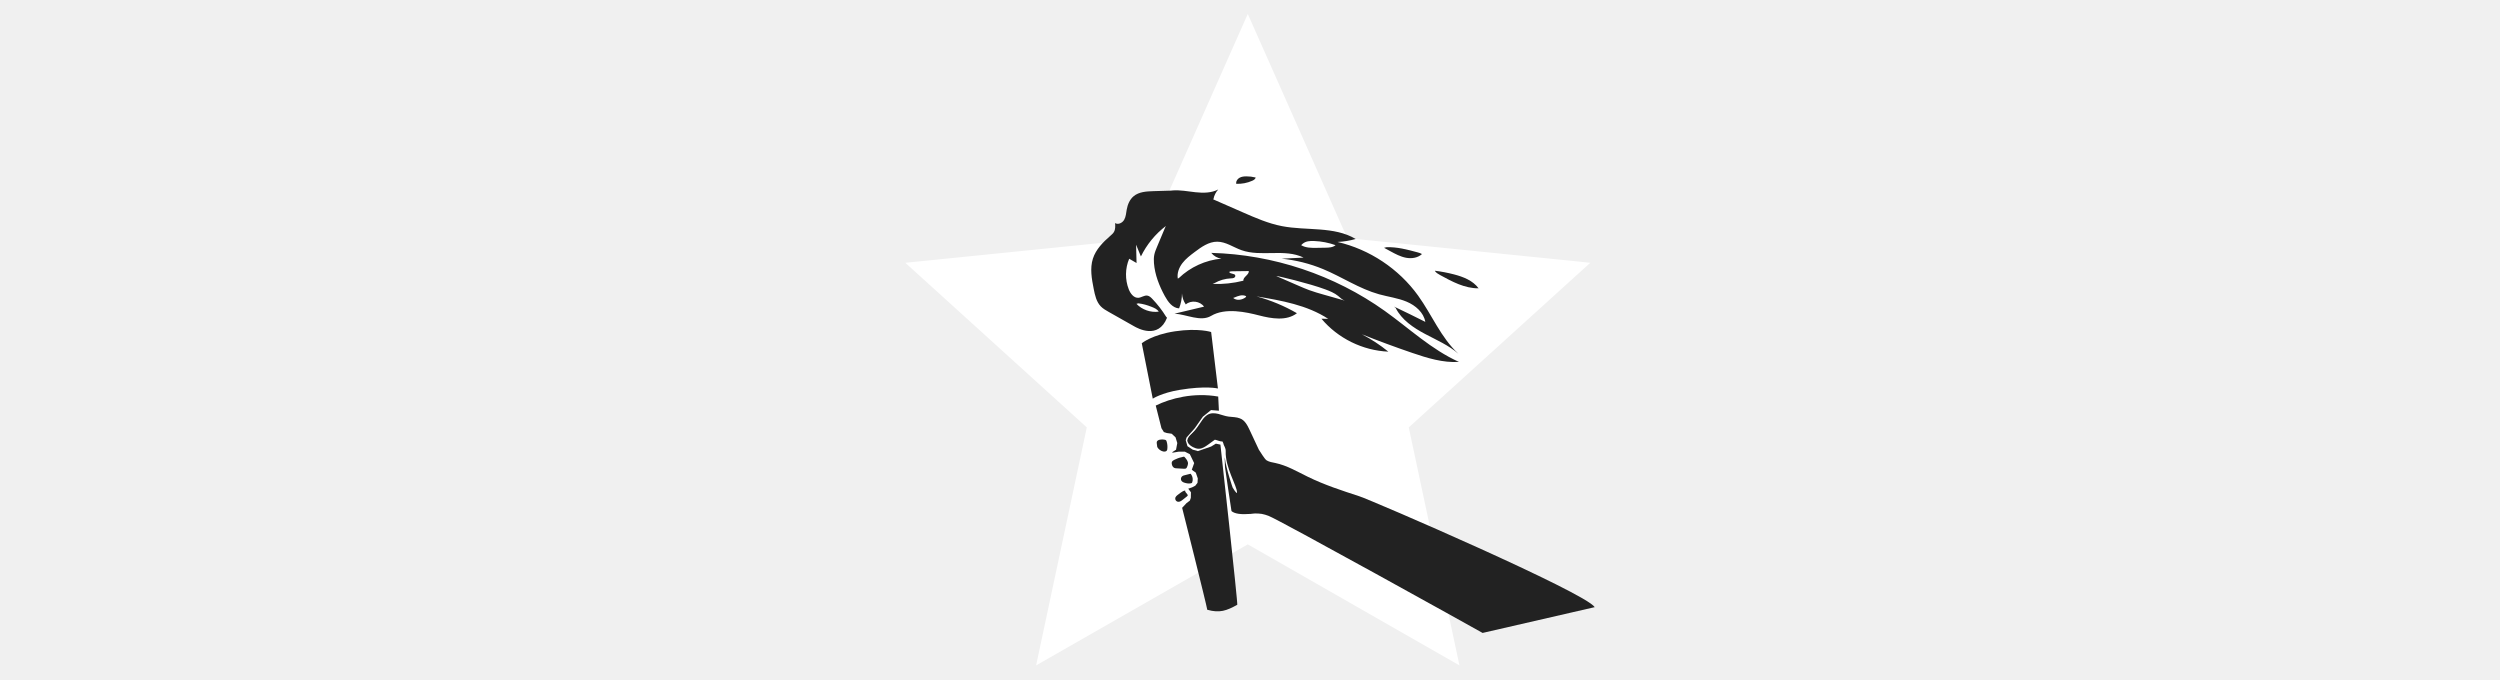
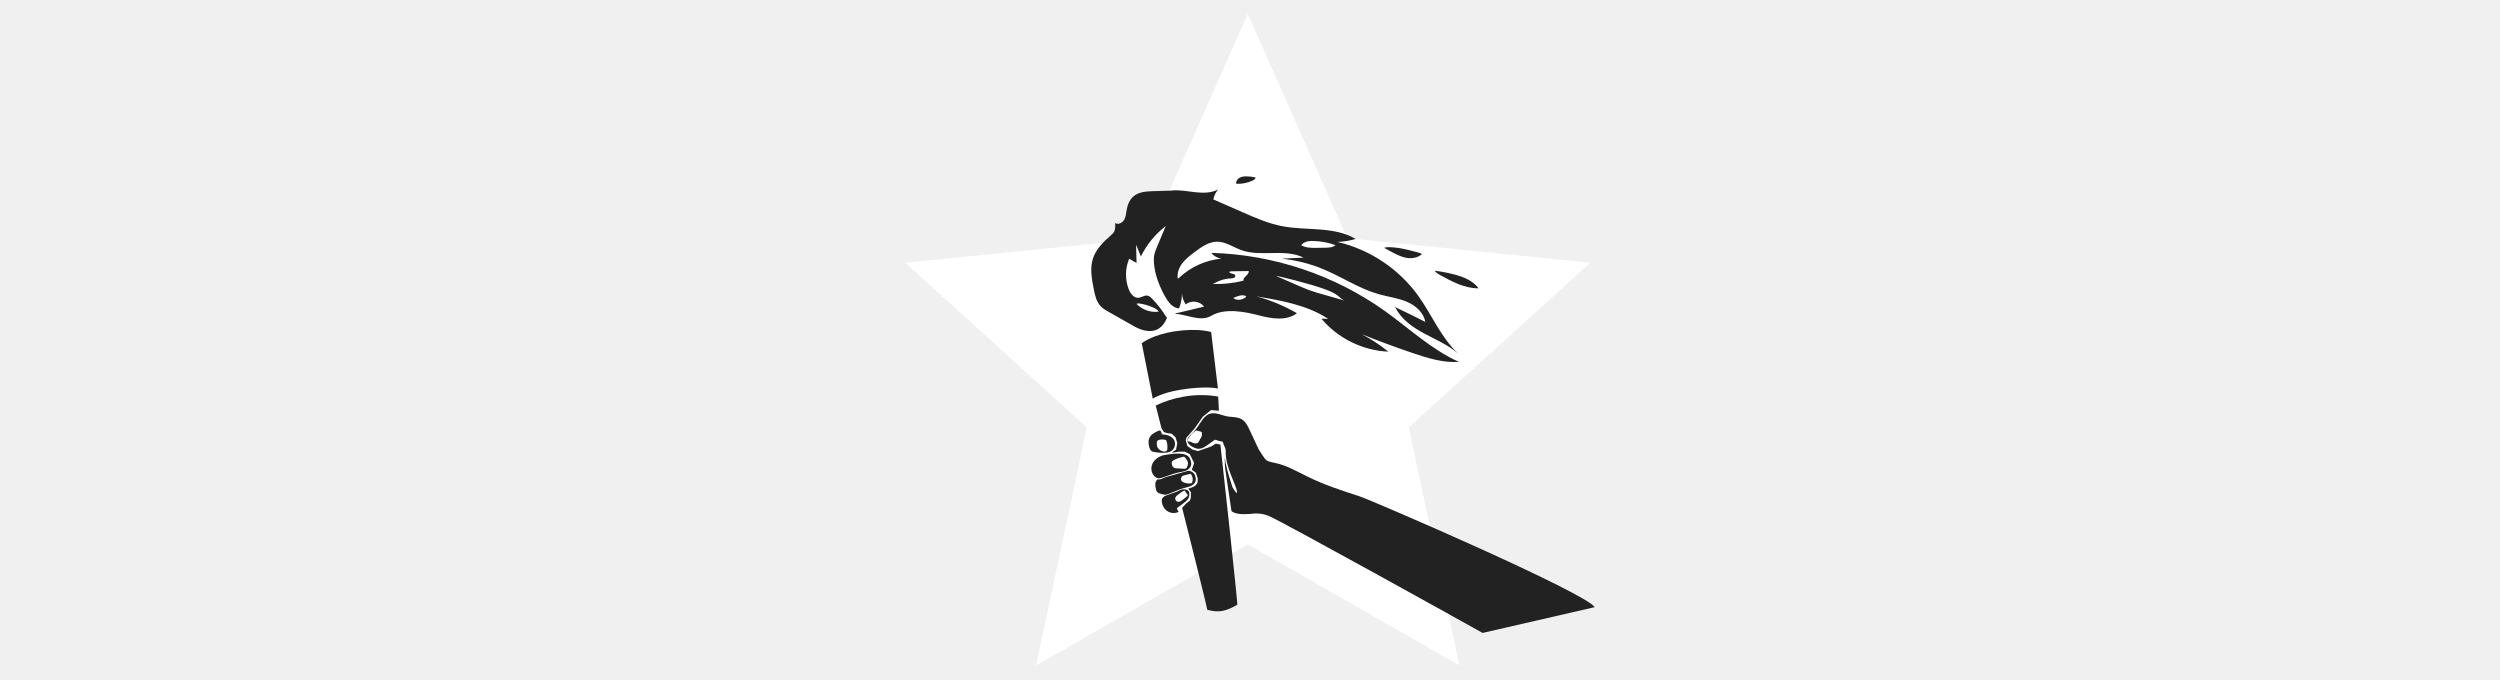
<svg xmlns="http://www.w3.org/2000/svg" width="920" height="250" viewBox="0 0 920 250" id="svg2" version="1.1">
  <defs id="defs4" />
  <g id="layer1" transform="translate(0,-802.3622)">
    <g id="estrella2" transform="matrix(0.0335473,0,0,0.0335473,333.1493,807.4977)" style="fill:#ffffff">
      <polygon style="fill:#ffffff" points="0,2729.5 2665.5,2459.3 3756.9,0 4848.3,2459.3 7513.8,2729.5 5522.8,4535.3 6078.8,7146 3756.9,5818.3 1435,7146 1991,4535.3 " id="polygon4139" />
    </g>
    <g id="linterna" transform="matrix(0.0335473,0,0,0.0335473,333.1493,807.4977)" style="fill:#222222">
      <g id="g4142" style="fill:#222222">
        <path style="fill:#222222" d="m 2747.3,4295.8 c 160.3,-79.3 415.6,-146.4 685.3,-98.7 0.1,11.5 7.6,155.2 7.6,155.2 l -86.5,-7.1 -89.7,72.4 -88.1,125.9 -91,103.3 -8.7,28.9 19,66 57.9,38 56.7,15.7 145.5,-50.4 51.4,-31.4 50,10.5 c 0,0 193.6,1752.3 184.9,1757.1 -117.9,65.1 -192.4,92.9 -329.1,54.6 -9,-60.9 -275.7,-1118.4 -275.7,-1118.4 l 48.8,-52 36.1,-27.2 10.4,-30 1.2,-61.3 -29.5,-39.2 43,-15 34.7,-18 24,-31.8 3,-47.8 -21.8,-63.7 -28.4,-19.8 -15.4,-12.2 25.8,-72.3 -47.2,-97.4 -54.2,-28 -68.9,0 -67.6,11.3 -1.7,-6.4 40.8,-26.4 13.7,-73 -19.1,-63 -42.5,-39.4 -53.4,-7.9 -32,-10.4 -26.5,-42.1 -62.8,-248.6 z" id="path4144" />
      </g>
      <path style="fill:#222222" d="m 3429.4,4108.5 c 0,0 -132.5,-32.7 -420.9,15.4 -198.9,33.2 -293.9,96.2 -293.9,96.2 L 2594,3612.2 c 0,0 111.7,-93.2 364.5,-131 256.6,-38.4 401.8,8.1 396.6,8.7 l 74.3,618.6 z" id="path4146" />
    </g>
    <g id="fuego" transform="matrix(0.0335473,0,0,0.0335473,333.1493,807.4977)" style="fill:#222222">
      <path style="fill:#222222" d="m 3629.1,1855.2 c -0.4,-24.9 17.2,-47.6 39.2,-59.3 22,-11.7 47.7,-14.3 72.7,-14.4 34.6,-0.1 69.1,4.2 102.6,12.7 -3.5,17.4 -20.8,27.9 -37,35.2 -55,24.8 -115.9,36.5 -176.2,33.8 l -1.3,-8 z" id="path4149" />
      <path style="fill:#222222" d="m 5279,2558.9 c 115.5,-4.5 229.2,26.1 340.8,56.4 16.6,4.5 33.5,9.2 48.1,18.3 -45.5,42.4 -113.9,52.3 -175,40.8 -61.1,-11.5 -116.9,-41.6 -171.5,-71.3 -22.7,-12.3 -45.4,-24.7 -68.1,-37 7.9,-6.8 15.6,-2.9 21.4,-6.3 l 4.3,-0.9 z" id="path4151" />
      <path style="fill:#222222" d="m 5810.2,2816.9 c 70.3,8.7 139.9,22.1 208.4,39.9 102.1,26.6 207.7,67.6 270.1,152.8 -150.8,1.8 -290.5,-73 -422.6,-145.8 -21,-11.6 -42.8,-23.9 -56,-43.9 l 0.1,-3 z" id="path4153" />
      <g id="g4155" style="fill:#222222">
        <g id="g4157" style="fill:#222222">
          <path style="fill:#222222" d="m 3356.3,2620.9 c 27,34.4 67.8,57.6 111.2,63.2 -173.7,16 -341.2,92.5 -467,213.3 l -11.6,5 c -9.7,-59.8 14.1,-121.1 50.9,-169.1 36.8,-48 85.8,-85.1 134.2,-121.5 73.8,-55.6 154.7,-113.6 247.1,-113.6 94.6,0.1 176.8,61 265.9,92.7 217.5,77.5 474.8,-20 682.1,81.8 -80.3,3.9 -160.6,7.8 -241,11.8 155.7,15.5 309,54 453.6,113.8 208.1,86.1 398.3,216.3 615.3,276.7 100.9,28.1 206.6,40.8 303.2,81.5 96.5,40.7 186.4,118.2 204.2,221.4 -113.8,-57.5 -228.3,-113.6 -343.6,-168.2 l 18,14.5 c 65.5,131.3 194.6,218 324.2,286.7 125.2,66.4 258.4,123.3 364.4,216.9 -190.9,-175 -290.6,-427.5 -442.2,-638.2 -211.4,-293.7 -531.9,-507 -884.5,-588.6 67.6,-3 134.8,-13.9 199.9,-32.5 -237.1,-141.5 -537.9,-88.5 -809,-141 -149.6,-29 -290.5,-90.5 -430,-151.7 -108,-47.3 -216.1,-94.7 -324.1,-142 l 3.2,-4.6 c 7.5,-38.5 25.8,-74.9 52.2,-103.9 -75.6,39.4 -165.4,39.5 -250.2,30.3 -84.8,-9.2 -169.6,-26.7 -254.6,-19.2 l -11.7,1.5 c -64.9,2 -129.8,3.9 -194.7,5.9 -76.2,2.3 -158.6,6.9 -217,55.7 -42.6,35.6 -65.6,90.2 -75.5,144.9 -7,38.7 -8.8,79.8 -28.5,113.9 -19.8,34.1 -66.4,57.1 -99.3,35.4 2.3,33.1 4.1,68.5 -12.4,97.3 -9.7,16.9 -24.9,29.8 -39.6,42.6 -80.4,69.7 -158.9,149 -191.4,250.3 -34.2,106.5 -12.9,221.9 8.7,331.7 13.5,68.8 29.1,141.7 77.9,192.2 24.4,25.3 55.5,42.9 86.1,60.3 93.6,52.9 187.3,105.9 280.9,158.8 34.1,19.3 263.6,148.6 359.4,-94.4 l -9.9,-11 c -43.5,-70.7 -94.6,-136.7 -152.1,-196.6 -15.2,-15.8 -32.3,-32 -54,-35.4 -33.6,-5.3 -64.3,21.8 -98.2,24.1 -50.3,3.4 -87.3,-46.4 -105.6,-93.3 -41.7,-106.7 -40,-229.6 4.7,-335.1 27,15.6 54,31.3 80.9,46.9 -1.7,-66.9 -3.4,-133.9 -5.1,-200.8 17.5,43 35.1,86 52.8,128.9 63.6,-130.8 158.3,-246.4 274.1,-334.5 l -7.5,15.1 c -30.2,72 -60.4,144 -90.6,216 -11.6,27.7 -23.3,55.7 -29.2,85.1 -6,29.9 -5.9,60.6 -3.6,91 9.7,127.8 58.1,250 119.6,362.4 34.5,63 84.2,130.6 156,134.4 20.8,-52.1 31.7,-108.2 31.8,-164.4 2.3,43.2 16.9,85.7 41.8,121.1 57.2,-49.4 156.2,-37.3 199.9,24.4 -107.8,25.6 -215.6,51.3 -323.4,76.9 133.8,8 286.3,92.7 401.5,24.1 155.4,-92.7 386,-41 525.4,-5 139.4,36 301.5,63.4 415.8,-24.1 -139.1,-80.3 -288.6,-142.5 -443.6,-184.6 273.1,45.7 555,94.7 786.6,246.4 -24.7,-0.5 -49.5,-0.9 -74.2,-1.4 180.3,215.1 453.4,349.5 733.8,361.2 -90,-73.1 -187.5,-137 -290.4,-190.5 182.2,72.7 366.3,140.7 552,204.1 165.8,56.6 337.8,110.2 512.7,98.9 -300.8,-135 -545,-367.5 -813.3,-559.1 C 4706.8,2863.2 4034.9,2638.4 3356.3,2620.9 Z M 4358.4,2521 c 35.3,-29.7 80,-32.1 126.6,-30.3 80,3.1 159.5,18.6 234.9,45.6 -29.7,25.3 -72.2,27.2 -111.2,27.8 -31.6,0.5 -63.3,1 -94.9,1.6 -58.8,1 -121.2,1 -171.6,-29.4 l 16.2,-15.3 z m -1803.1,653.4 c 53.6,6 96.3,18.7 146.5,38.5 29.8,11.8 61.8,25.3 78.4,52.7 -88.8,12.1 -182.6,-20.7 -244.5,-85.6 l 19.6,-5.6 z M 3738.6,3102 c -0.5,2 -2.2,3.5 -3.8,4.8 -39.2,31.3 -100.6,41.5 -138.3,8.4 l 16.1,-5.6 c 37.6,-16.2 80.2,-32.5 118.2,-17.2 4.2,1.7 9,5.2 7.8,9.6 z m -30.3,-175.8 c -110.2,27.7 -224.4,39.8 -338,35.7 l 20.4,-8.7 c 55.2,-31.8 118.1,-50.1 181.8,-52.7 10.9,-0.4 22.1,-0.5 32,-5.2 9.9,-4.7 17.8,-15.3 15.4,-25.9 -6.1,-26.8 -58.1,-13.6 -66.8,-39.6 11.4,-6.6 25.3,-6.9 38.4,-7.1 58.9,-0.8 117.7,-1.5 176.6,-2.3 3.9,41.8 -64,64 -59.8,105.8 z m 880.3,152.5 c -53.2,-15.1 -106.5,-30.2 -158.5,-49.4 -38.3,-14.1 -75.7,-30.4 -113.2,-46.6 -82.7,-35.9 -165.4,-71.8 -248.1,-107.8 -0.1,-6.4 364.8,81.5 538.2,146.3 49.5,18.5 99.5,38.6 140.6,71.8 23.5,19 44.9,42.6 73.7,51.7 -77.4,-22 -155,-44 -232.7,-66 z" id="path4159" />
        </g>
        <g id="g4161" style="fill:#222222">
          <path style="fill:#222222" d="m 6067.4,3727.8 c 3.6,3.3 7.3,6.7 11,9.9 -3.6,-3.3 -7.3,-6.6 -11,-9.9 z" id="path4163" />
        </g>
      </g>
    </g>
    <path id="path4166" d="M 488,914.554" style="fill:none" />
    <path id="path4168" d="M 355.787,942.881" style="fill:none" />
-     <g id="g4170" transform="matrix(0.0335473,0,0,0.0335473,333.1493,807.4977)">
-       <path id="path4172" d="m 2735.1,4609.8 c 16.8,0.4 33.6,0.7 50.4,1.1 29.3,0.6 58.9,1.3 87.2,8.9 28.3,7.6 55.6,22.9 71.8,47.3 25.9,39 15,97.7 -23.1,124.8 -25.7,18.3 -58.9,22 -90.5,22.3 -40.9,0.3 -81.9,-4.3 -121.8,-13.6 -20.5,-11.2 -29.9,-35.3 -35.2,-58.1 -7.3,-31.4 -9.4,-65.7 4.8,-94.7 18.4,-37.6 59.4,-57.6 97.4,-75 5.2,-2.4 10.9,-4.8 16.5,-3.6 17.1,3.6 13.3,32.5 28.1,41.9 l -85.6,-1.3 z" style="fill:#ffffff" />
-     </g>
-     <g id="g4174" transform="matrix(0.0335473,0,0,0.0335473,333.1493,807.4977)">
-       <path id="path4176" d="m 2799.3,4852.4 c -45.2,18.6 -83.9,56.6 -96.2,103.9 -12.3,47.4 5.8,103 47.6,128.5 6.9,4.2 14.3,7.6 22.3,8.8 10.6,1.6 21.3,-0.8 31.6,-3.5 64,-16.6 124.3,-46.1 188.9,-60 28.7,-6.2 58.4,-9.3 85.5,-20.8 27.1,-11.5 51.9,-33.6 56.6,-62.6 2.4,-14.3 -0.3,-29 -4.1,-42.9 -4.2,-15.5 -10,-30.9 -20.2,-43.3 -17.7,-21.3 -46,-30.5 -73.4,-34.7 -56.5,-8.6 -114,0.1 -170.5,8.8 -22.7,3.5 -45.8,7.1 -66.6,16.8" style="fill:#ffffff" />
-     </g>
-     <g id="g4178" transform="matrix(0.0335473,0,0,0.0335473,333.1493,807.4977)">
-       <path id="path4180" d="m 2765.6,5106.8 c -13.4,10.3 -20.6,27 -22.6,43.8 -2,16.7 0.6,33.7 3.6,50.3 3,16.5 6.9,34 19,45.5 9.1,8.6 21.4,12.6 33.4,16.4 20,6.3 40.7,12.7 61.5,10 12.2,-1.6 23.7,-6.3 35.1,-10.9 17,-6.9 34.1,-13.9 51.1,-20.8 40.1,-16.3 80.4,-32.7 122.2,-43.9 22.7,-6.1 46,-10.8 67.2,-21 21.2,-10.2 40.4,-27.1 47.3,-49.6 3.4,-11.1 3.5,-23 2.2,-34.6 -2.7,-24.5 -12.7,-49.4 -32.7,-63.8 -8.2,-5.9 -17.6,-9.7 -26.9,-13.5 -4.8,-1.9 -9.7,-3.9 -14.8,-4.1 -4.4,-0.1 -8.6,1.1 -12.8,2.2 -71.8,20.1 -143.7,40.2 -215.5,60.3 -12.6,3.5 -25.1,7 -37.2,11.9 -26.2,10.6 -53.3,27.8 -80.4,20 l 0.3,1.8 z" style="fill:#ffffff" />
-     </g>
-     <g id="g4182" transform="matrix(0.0335473,0,0,0.0335473,333.1493,807.4977)">
-       <path id="path4184" d="m 2829.8,5302.2 c -14.3,8.3 -17.5,27.6 -16.4,44.2 3,42.9 26,84.5 62.1,107.9 36.1,23.4 84.7,27.2 123.1,7.7 -8.6,-12.5 -15.3,-26.2 -20.1,-40.6 26.5,-19.3 53,-38.6 79,-58.5 15.5,-11.9 31,-24.2 42,-40.3 11.3,-16.6 17.3,-36.7 16.8,-56.8 -0.3,-13.9 -4.3,-28.7 -14.7,-37.9 -6.2,-5.5 -14.1,-8.6 -22,-10.6 -20.5,-5.2 -42.7,-3.6 -62.2,4.4 -10.9,4.5 -21,10.8 -31.8,15.8 -10.9,5 -22.5,8.5 -34,12.2 -29.5,9.5 -58.4,20.4 -87.4,31.3 -12.5,4.7 -25.7,9.9 -33.9,20.5" style="fill:#ffffff" />
+     <g id="g4171">
+       <g style="fill:#222222" transform="matrix(0.0335473,0,0,0.0335473,333.1493,807.4977)" id="g4170">
+         <path style="fill:#222222" d="m 2735.1,4609.8 c 16.8,0.4 33.6,0.7 50.4,1.1 29.3,0.6 58.9,1.3 87.2,8.9 28.3,7.6 55.6,22.9 71.8,47.3 25.9,39 15,97.7 -23.1,124.8 -25.7,18.3 -58.9,22 -90.5,22.3 -40.9,0.3 -81.9,-4.3 -121.8,-13.6 -20.5,-11.2 -29.9,-35.3 -35.2,-58.1 -7.3,-31.4 -9.4,-65.7 4.8,-94.7 18.4,-37.6 59.4,-57.6 97.4,-75 5.2,-2.4 10.9,-4.8 16.5,-3.6 17.1,3.6 13.3,32.5 28.1,41.9 l -85.6,-1.3 z" id="path4172" />
+       </g>
+       <g style="fill:#222222" transform="matrix(0.0335473,0,0,0.0335473,333.1493,807.4977)" id="g4174">
+         <path style="fill:#222222" d="m 2799.3,4852.4 c -45.2,18.6 -83.9,56.6 -96.2,103.9 -12.3,47.4 5.8,103 47.6,128.5 6.9,4.2 14.3,7.6 22.3,8.8 10.6,1.6 21.3,-0.8 31.6,-3.5 64,-16.6 124.3,-46.1 188.9,-60 28.7,-6.2 58.4,-9.3 85.5,-20.8 27.1,-11.5 51.9,-33.6 56.6,-62.6 2.4,-14.3 -0.3,-29 -4.1,-42.9 -4.2,-15.5 -10,-30.9 -20.2,-43.3 -17.7,-21.3 -46,-30.5 -73.4,-34.7 -56.5,-8.6 -114,0.1 -170.5,8.8 -22.7,3.5 -45.8,7.1 -66.6,16.8" id="path4176" />
+       </g>
+       <g style="fill:#222222" transform="matrix(0.0335473,0,0,0.0335473,333.1493,807.4977)" id="g4178">
+         <path style="fill:#222222" d="m 2765.6,5106.8 c -13.4,10.3 -20.6,27 -22.6,43.8 -2,16.7 0.6,33.7 3.6,50.3 3,16.5 6.9,34 19,45.5 9.1,8.6 21.4,12.6 33.4,16.4 20,6.3 40.7,12.7 61.5,10 12.2,-1.6 23.7,-6.3 35.1,-10.9 17,-6.9 34.1,-13.9 51.1,-20.8 40.1,-16.3 80.4,-32.7 122.2,-43.9 22.7,-6.1 46,-10.8 67.2,-21 21.2,-10.2 40.4,-27.1 47.3,-49.6 3.4,-11.1 3.5,-23 2.2,-34.6 -2.7,-24.5 -12.7,-49.4 -32.7,-63.8 -8.2,-5.9 -17.6,-9.7 -26.9,-13.5 -4.8,-1.9 -9.7,-3.9 -14.8,-4.1 -4.4,-0.1 -8.6,1.1 -12.8,2.2 -71.8,20.1 -143.7,40.2 -215.5,60.3 -12.6,3.5 -25.1,7 -37.2,11.9 -26.2,10.6 -53.3,27.8 -80.4,20 l 0.3,1.8 z" id="path4180" />
+       </g>
+       <g style="fill:#222222" transform="matrix(0.0335473,0,0,0.0335473,333.1493,807.4977)" id="g4182">
+         <path style="fill:#222222" d="m 2829.8,5302.2 c -14.3,8.3 -17.5,27.6 -16.4,44.2 3,42.9 26,84.5 62.1,107.9 36.1,23.4 84.7,27.2 123.1,7.7 -8.6,-12.5 -15.3,-26.2 -20.1,-40.6 26.5,-19.3 53,-38.6 79,-58.5 15.5,-11.9 31,-24.2 42,-40.3 11.3,-16.6 17.3,-36.7 16.8,-56.8 -0.3,-13.9 -4.3,-28.7 -14.7,-37.9 -6.2,-5.5 -14.1,-8.6 -22,-10.6 -20.5,-5.2 -42.7,-3.6 -62.2,4.4 -10.9,4.5 -21,10.8 -31.8,15.8 -10.9,5 -22.5,8.5 -34,12.2 -29.5,9.5 -58.4,20.4 -87.4,31.3 -12.5,4.7 -25.7,9.9 -33.9,20.5" id="path4184" />
+       </g>
    </g>
    <g id="g4202" transform="matrix(0.0335473,0,0,0.0335473,333.1493,807.4977)" style="fill:#222222">
      <path id="path4204" d="m 4980.3,5290.6 c -190,-61.9 -380.8,-124.1 -560.5,-211.6 -117.8,-57.4 -232.6,-126.3 -360.9,-153.2 -32.2,-6.8 -65.9,-11.1 -94,-28.1 -24.8,-15 -65.8,-89.3 -83.1,-112.6 -0.9,-1.2 -1.7,-2.4 -2.6,-3.5 -34.3,-73.2 -68.6,-146.5 -102.9,-219.7 -24,-51.2 -53.2,-107.4 -106.8,-125.8 -34.2,-14.4 -81.2,-14.1 -122.8,-19.2 -39,-4.8 -75.8,-20.4 -114,-29.8 -38.2,-9.3 -80.8,-11.7 -114.7,8.3 -18.5,10.8 -39.9,30 -57.9,55.6 -36.2,51.4 -68.3,106.6 -113.6,150.1 -22.4,21.5 -49.9,43.8 -51.2,74.9 -1.5,33.8 29.3,60 59.5,75.3 20.2,10.3 42.2,18.4 64.9,18.3 38.4,-0.3 72.2,-23.8 103.3,-46.4 24.3,-17.7 48.7,-35.4 73,-53.1 34.1,7 49.6,19.7 83.8,20.1 -0.2,1.2 9.8,17.2 12.6,33.4 1.8,10.3 23.6,38.2 22.3,72 -7,180.9 125.5,381.7 124,453.6 -0.5,25.9 -47.6,-53.5 -47.6,-53.5 0,0 -71,-202 -86.3,-327.3 -3.1,-25.2 2.2,102.4 2.2,102.4 0,0 69.3,480.9 71.2,482.5 35,29.7 102.8,39.5 210.5,30.9 4.4,-0.3 36.1,-5 47.9,-4.8 24.6,0.3 49.2,0.7 73.4,4.7 25.4,4.3 49.9,12.6 74.1,21.3 110.5,39.9 2246.6,1226.3 2348.7,1284.6 L 7562.5,6507.2 C 7463.2,6348.3 5122.7,5337 4980.3,5290.6 Z" style="fill:#222222" />
    </g>
-     <g id="g4354" style="fill:#222222" transform="matrix(0.7566976,0,0,0.7566976,120.3901,263.966)">
-       <g transform="matrix(0.04433383,0,0,0.04433383,281.168,718.2944)" id="g4186" style="fill:#222222">
-         <path style="fill:#222222" d="m 2758.5,4710.2 c -0.6,-4.9 -1.1,-9.8 -0.1,-14.6 3.1,-14.8 19.3,-22.7 34.1,-25.7 17.6,-3.6 35.9,-3.4 53.4,0.5 5.4,1.2 10.9,2.9 14.7,6.9 2.9,3.1 4.5,7.2 5.8,11.3 7.9,24 11.7,55 7.8,84.1 -0.7,5 -1.6,10.1 -4,14.6 -7.8,14 -27.5,15.6 -43,11.8 -26.5,-6.6 -50,-24.5 -63.3,-48.4 0.1,-0.1 -3.8,-27.2 -5.4,-40.5 z" id="path4188" />
+     <g id="g4354" style="fill:#ffffff" transform="matrix(0.7566976,0,0,0.7566976,120.3901,263.966)">
+       <g transform="matrix(0.04433383,0,0,0.04433383,281.168,718.2944)" id="g4186" style="fill:#ffffff">
+         <path style="fill:#ffffff" d="m 2758.5,4710.2 c -0.6,-4.9 -1.1,-9.8 -0.1,-14.6 3.1,-14.8 19.3,-22.7 34.1,-25.7 17.6,-3.6 35.9,-3.4 53.4,0.5 5.4,1.2 10.9,2.9 14.7,6.9 2.9,3.1 4.5,7.2 5.8,11.3 7.9,24 11.7,55 7.8,84.1 -0.7,5 -1.6,10.1 -4,14.6 -7.8,14 -27.5,15.6 -43,11.8 -26.5,-6.6 -50,-24.5 -63.3,-48.4 0.1,-0.1 -3.8,-27.2 -5.4,-40.5 z" id="path4188" />
      </g>
-       <g transform="matrix(0.04433383,0,0,0.04433383,281.168,718.2944)" id="g4190" style="fill:#222222">
-         <path style="fill:#222222" d="m 3029.2,4862.9 c -27.9,5.2 -50.6,15.4 -76.3,27.3 -11.8,5.5 -24.3,12.8 -28.7,25.1 -2,5.8 -2,12.1 -1.4,18.2 2,19.2 11.6,39.4 29.5,46.7 7.6,3.1 16,3.7 24.3,4.1 26,1.5 52,3.1 78,4.6 9,0.5 19,0.8 26.2,-4.6 5.6,-4.2 8.4,-11 11,-17.5 4.3,-10.8 8.7,-21.8 9.3,-33.4 1.3,-27.2 -17.9,-50.6 -36,-71 -2.2,-2.5 -4.6,-5.1 -7.8,-5.8 -2.6,-0.6 -5.2,0.1 -7.7,0.8 -6.9,1.9 -13.7,3.7 -20.4,5.5" id="path4192" />
+       <g transform="matrix(0.04433383,0,0,0.04433383,281.168,718.2944)" id="g4190" style="fill:#ffffff">
+         <path style="fill:#ffffff" d="m 3029.2,4862.9 c -27.9,5.2 -50.6,15.4 -76.3,27.3 -11.8,5.5 -24.3,12.8 -28.7,25.1 -2,5.8 -2,12.1 -1.4,18.2 2,19.2 11.6,39.4 29.5,46.7 7.6,3.1 16,3.7 24.3,4.1 26,1.5 52,3.1 78,4.6 9,0.5 19,0.8 26.2,-4.6 5.6,-4.2 8.4,-11 11,-17.5 4.3,-10.8 8.7,-21.8 9.3,-33.4 1.3,-27.2 -17.9,-50.6 -36,-71 -2.2,-2.5 -4.6,-5.1 -7.8,-5.8 -2.6,-0.6 -5.2,0.1 -7.7,0.8 -6.9,1.9 -13.7,3.7 -20.4,5.5" id="path4192" />
      </g>
-       <g transform="matrix(0.04433383,0,0,0.04433383,281.168,718.2944)" id="g4194" style="fill:#222222">
-         <path style="fill:#222222" d="m 3048.6,5065 c -12,4.3 -21.5,15.1 -24.2,27.6 -2.7,12.5 1.4,26.2 10.6,35.1 7.2,7 16.8,10.8 26.3,14 23.8,7.8 49.5,12.1 73.9,6.5 2.9,-0.7 5.9,-1.5 8.2,-3.5 2.2,-2 3.5,-4.9 4.5,-7.7 10.5,-29.3 5,-63.8 -13.9,-88.4 -1.5,-1.9 -3.2,-3.9 -5.6,-4.3 -1.4,-0.2 -2.7,0.1 -4.1,0.5 -24,6.1 -47.9,12.2 -71.9,18.3 l -3.8,1.9 z" id="path4196" />
+       <g transform="matrix(0.04433383,0,0,0.04433383,281.168,718.2944)" id="g4194" style="fill:#ffffff">
+         <path style="fill:#ffffff" d="m 3048.6,5065 c -12,4.3 -21.5,15.1 -24.2,27.6 -2.7,12.5 1.4,26.2 10.6,35.1 7.2,7 16.8,10.8 26.3,14 23.8,7.8 49.5,12.1 73.9,6.5 2.9,-0.7 5.9,-1.5 8.2,-3.5 2.2,-2 3.5,-4.9 4.5,-7.7 10.5,-29.3 5,-63.8 -13.9,-88.4 -1.5,-1.9 -3.2,-3.9 -5.6,-4.3 -1.4,-0.2 -2.7,0.1 -4.1,0.5 -24,6.1 -47.9,12.2 -71.9,18.3 l -3.8,1.9 z" id="path4196" />
      </g>
-       <g transform="matrix(0.04433383,0,0,0.04433383,281.168,718.2944)" id="g4198" style="fill:#222222">
-         <path style="fill:#222222" d="m 3094.6,5270.8 c 1.5,1.9 3,3.9 3.6,6.3 1.5,6.2 -4.1,11.7 -9.1,15.7 -15.5,12.2 -30.9,24.5 -46.4,36.7 -14.8,11.7 -31.9,24.1 -50.6,21.7 -10.9,-1.4 -21,-8.2 -26.4,-17.8 -5.4,-9.6 -5.9,-21.8 -1.4,-31.8 4.2,-9.5 12.4,-16.6 20.5,-23.2 11.2,-9 22.7,-17.6 34.3,-26 15.5,-11.1 32,-22.2 50.9,-24.7 -0.8,6.6 1.2,13.6 5.4,18.7 0,-0.1 11.6,14.6 19.2,24.4 z" id="path4200" />
+       <g transform="matrix(0.04433383,0,0,0.04433383,281.168,718.2944)" id="g4198" style="fill:#ffffff">
+         <path style="fill:#ffffff" d="m 3094.6,5270.8 c 1.5,1.9 3,3.9 3.6,6.3 1.5,6.2 -4.1,11.7 -9.1,15.7 -15.5,12.2 -30.9,24.5 -46.4,36.7 -14.8,11.7 -31.9,24.1 -50.6,21.7 -10.9,-1.4 -21,-8.2 -26.4,-17.8 -5.4,-9.6 -5.9,-21.8 -1.4,-31.8 4.2,-9.5 12.4,-16.6 20.5,-23.2 11.2,-9 22.7,-17.6 34.3,-26 15.5,-11.1 32,-22.2 50.9,-24.7 -0.8,6.6 1.2,13.6 5.4,18.7 0,-0.1 11.6,14.6 19.2,24.4 z" id="path4200" />
      </g>
-       <g transform="matrix(0.04433383,0,0,0.04433383,281.168,718.2944)" id="g4206" style="fill:#222222">
-         <path style="fill:#222222" d="m 3095.4,4686.5 c 2.5,2.1 21.9,3.9 25.1,4.5 24.8,4.5 29.9,17.2 55.1,18.9 10.8,0.8 22.3,1.1 31.8,-4.1 9.5,-5.2 26.6,-42.3 32.1,-51.7 8.7,-15.1 10.5,-12 13.6,-30.6 0.8,-4.9 1.6,-34.3 -0.6,-35.7 -19.4,-12.5 -34,-9.2 -55.3,-18 -2,-0.8 -4,-1.7 -6.2,-1.4 -1.6,0.3 -3.1,1.2 -4.4,2.2 -34.1,24.3 -56,46.6 -78.5,81.9 -0.2,0.2 -15.2,31.9 -12.7,34 z" id="path4208" />
+       <g transform="matrix(0.04433383,0,0,0.04433383,281.168,718.2944)" id="g4206" style="fill:#ffffff">
+         <path style="fill:#ffffff" d="m 3095.4,4686.5 c 2.5,2.1 21.9,3.9 25.1,4.5 24.8,4.5 29.9,17.2 55.1,18.9 10.8,0.8 22.3,1.1 31.8,-4.1 9.5,-5.2 26.6,-42.3 32.1,-51.7 8.7,-15.1 10.5,-12 13.6,-30.6 0.8,-4.9 1.6,-34.3 -0.6,-35.7 -19.4,-12.5 -34,-9.2 -55.3,-18 -2,-0.8 -4,-1.7 -6.2,-1.4 -1.6,0.3 -3.1,1.2 -4.4,2.2 -34.1,24.3 -56,46.6 -78.5,81.9 -0.2,0.2 -15.2,31.9 -12.7,34 z" id="path4208" />
      </g>
    </g>
  </g>
</svg>
